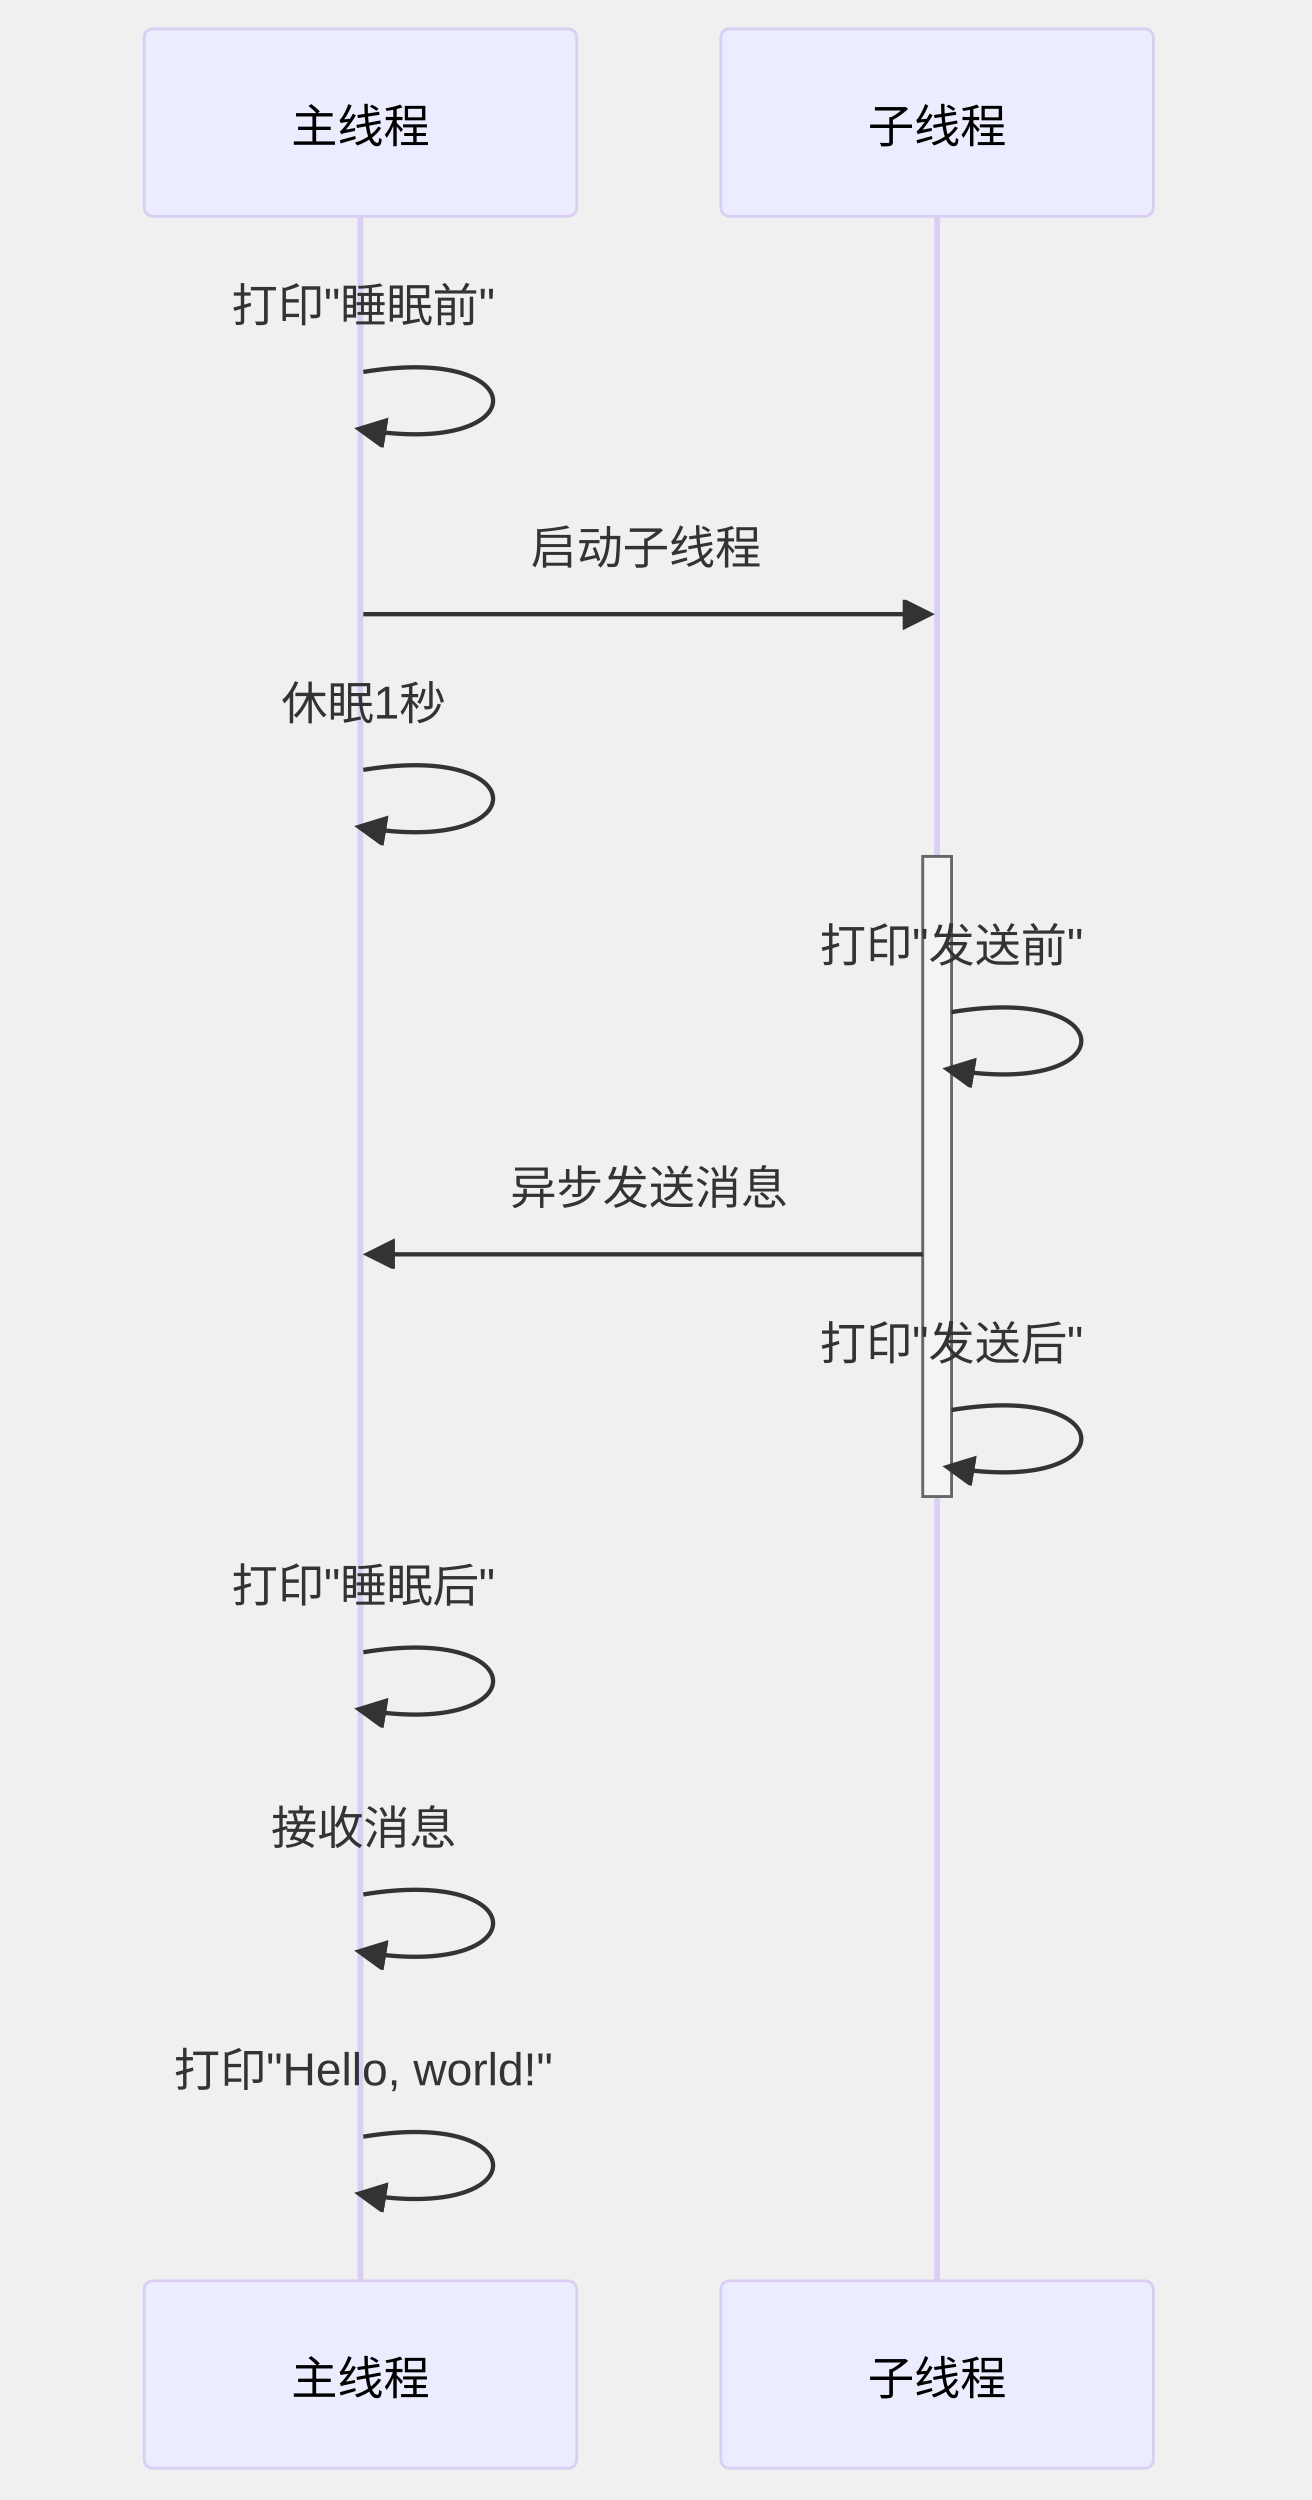
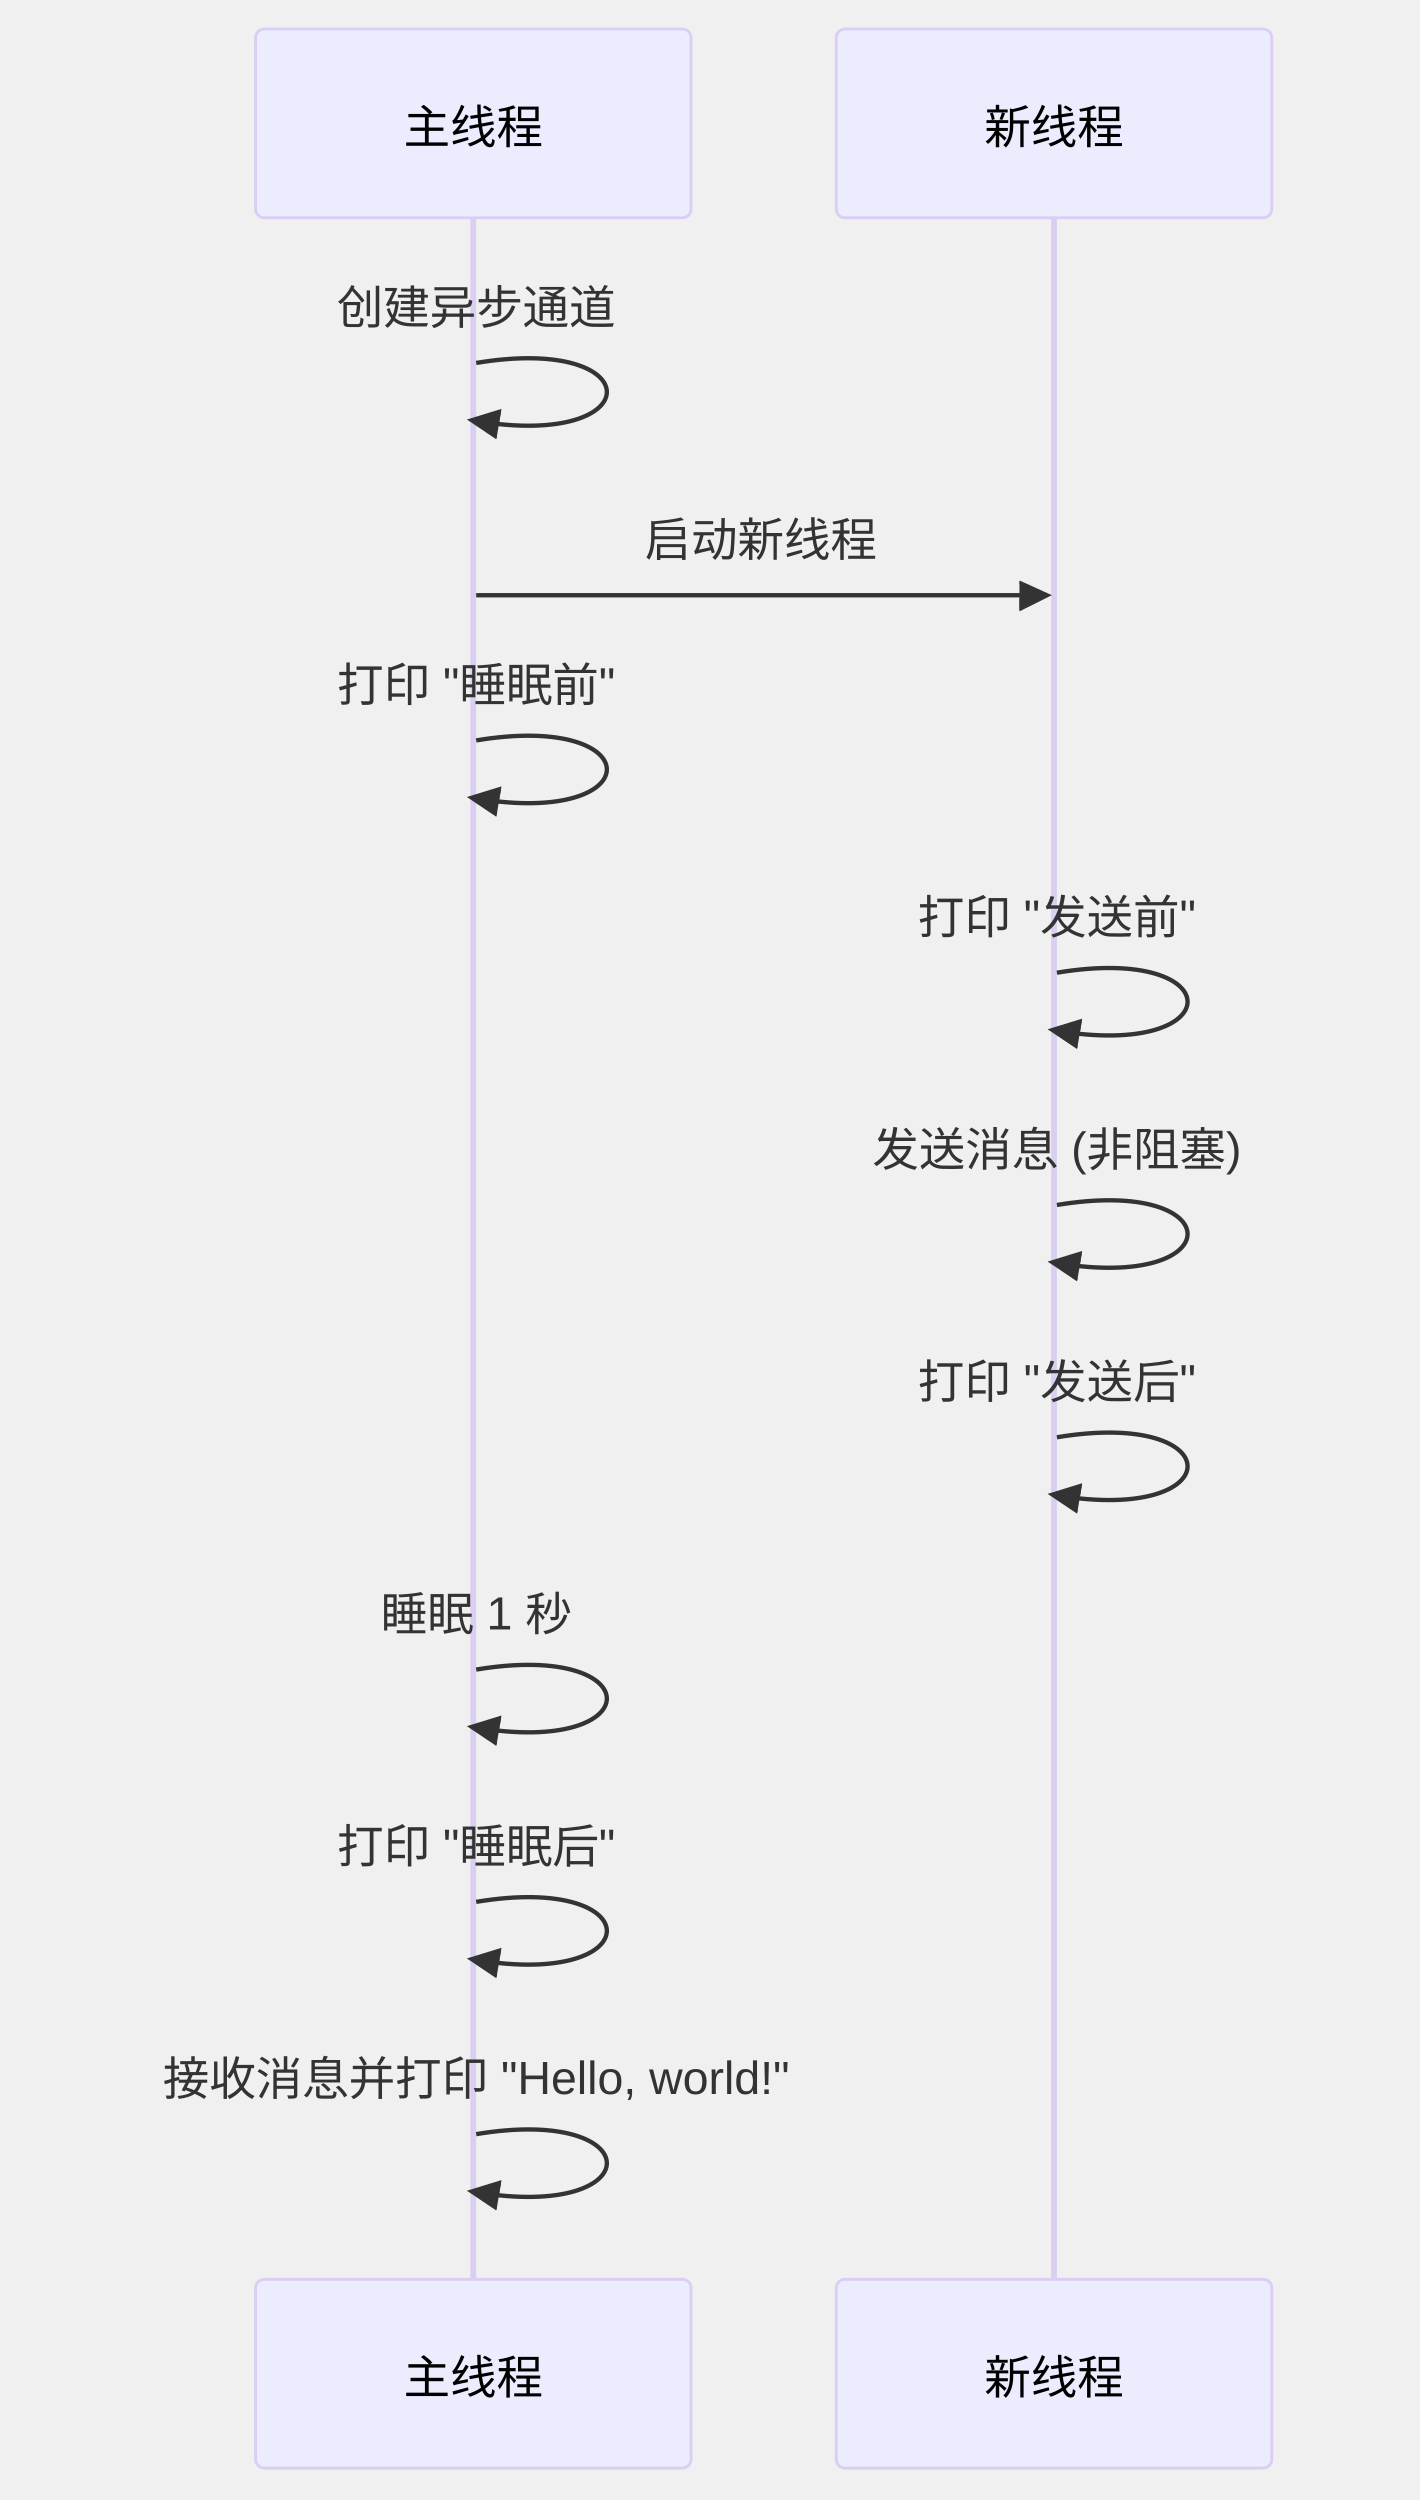
- <svg xmlns="http://www.w3.org/2000/svg" aria-roledescription="sequence" role="graphics-document document" viewBox="-50 -10 455 867" style="max-width: 455px;" width="100%" id="graphDiv">
+ <svg xmlns="http://www.w3.org/2000/svg" aria-roledescription="sequence" role="graphics-document document" viewBox="-88 -10 489 861" style="max-width: 100%;" width="100%" id="graph-26" height="100%">
  <g>
-     <rect class="actor actor-bottom" ry="3" rx="3" name="子线程" height="65" width="150" stroke="#666" fill="#eaeaea" y="781" x="200" />
-     <text style="text-anchor: middle; font-size: 16px; font-weight: 400;" class="actor" alignment-baseline="central" dominant-baseline="central" y="813.5" x="275">
-       <tspan dy="0" x="275">子线程</tspan>
+     <rect class="actor actor-bottom" ry="3" rx="3" name="新线程" height="65" width="150" stroke="#666" fill="#eaeaea" y="775" x="200" />
+     <text style="text-anchor: middle; font-size: 16px; font-weight: 400;" class="actor actor-box" alignment-baseline="central" dominant-baseline="central" y="807.5" x="275">
+       <tspan dy="0" x="275">新线程</tspan>
    </text>
  </g>
  <g>
-     <rect class="actor actor-bottom" ry="3" rx="3" name="主线程" height="65" width="150" stroke="#666" fill="#eaeaea" y="781" x="0" />
-     <text style="text-anchor: middle; font-size: 16px; font-weight: 400;" class="actor" alignment-baseline="central" dominant-baseline="central" y="813.5" x="75">
+     <rect class="actor actor-bottom" ry="3" rx="3" name="主线程" height="65" width="150" stroke="#666" fill="#eaeaea" y="775" x="0" />
+     <text style="text-anchor: middle; font-size: 16px; font-weight: 400;" class="actor actor-box" alignment-baseline="central" dominant-baseline="central" y="807.5" x="75">
      <tspan dy="0" x="75">主线程</tspan>
    </text>
  </g>
  <g>
-     <line stroke="#999" stroke-width="0.5px" class="200" y2="781" x2="275" y1="5" x1="275" id="actor1" />
-     <g id="root-1">
-       <rect class="actor actor-top" ry="3" rx="3" name="子线程" height="65" width="150" stroke="#666" fill="#eaeaea" y="0" x="200" />
-       <text style="text-anchor: middle; font-size: 16px; font-weight: 400;" class="actor" alignment-baseline="central" dominant-baseline="central" y="32.5" x="275">
-         <tspan dy="0" x="275">子线程</tspan>
+     <line name="新线程" stroke="#999" stroke-width="0.5px" class="actor-line 200" y2="775" x2="275" y1="65" x1="275" id="actor5" />
+     <g id="root-5">
+       <rect class="actor actor-top" ry="3" rx="3" name="新线程" height="65" width="150" stroke="#666" fill="#eaeaea" y="0" x="200" />
+       <text style="text-anchor: middle; font-size: 16px; font-weight: 400;" class="actor actor-box" alignment-baseline="central" dominant-baseline="central" y="32.5" x="275">
+         <tspan dy="0" x="275">新线程</tspan>
      </text>
    </g>
  </g>
  <g>
-     <line stroke="#999" stroke-width="0.5px" class="200" y2="781" x2="75" y1="5" x1="75" id="actor0" />
-     <g id="root-0">
+     <line name="主线程" stroke="#999" stroke-width="0.5px" class="actor-line 200" y2="775" x2="75" y1="65" x1="75" id="actor4" />
+     <g id="root-4">
      <rect class="actor actor-top" ry="3" rx="3" name="主线程" height="65" width="150" stroke="#666" fill="#eaeaea" y="0" x="0" />
-       <text style="text-anchor: middle; font-size: 16px; font-weight: 400;" class="actor" alignment-baseline="central" dominant-baseline="central" y="32.5" x="75">
+       <text style="text-anchor: middle; font-size: 16px; font-weight: 400;" class="actor actor-box" alignment-baseline="central" dominant-baseline="central" y="32.5" x="75">
        <tspan dy="0" x="75">主线程</tspan>
      </text>
    </g>
  </g>
-   <style>#graphDiv{font-family:"trebuchet ms",verdana,arial,sans-serif;font-size:16px;fill:#333;}#graphDiv .error-icon{fill:#552222;}#graphDiv .error-text{fill:#552222;stroke:#552222;}#graphDiv .edge-thickness-normal{stroke-width:2px;}#graphDiv .edge-thickness-thick{stroke-width:3.5px;}#graphDiv .edge-pattern-solid{stroke-dasharray:0;}#graphDiv .edge-pattern-dashed{stroke-dasharray:3;}#graphDiv .edge-pattern-dotted{stroke-dasharray:2;}#graphDiv .marker{fill:#333333;stroke:#333333;}#graphDiv .marker.cross{stroke:#333333;}#graphDiv svg{font-family:"trebuchet ms",verdana,arial,sans-serif;font-size:16px;}#graphDiv .actor{stroke:hsl(259.626, 59.777%, 87.902%);fill:#ECECFF;}#graphDiv text.actor&gt;tspan{fill:black;stroke:none;}#graphDiv .actor-line{stroke:grey;}#graphDiv .messageLine0{stroke-width:1.5;stroke-dasharray:none;stroke:#333;}#graphDiv .messageLine1{stroke-width:1.5;stroke-dasharray:2,2;stroke:#333;}#graphDiv #arrowhead path{fill:#333;stroke:#333;}#graphDiv .sequenceNumber{fill:white;}#graphDiv #sequencenumber{fill:#333;}#graphDiv #crosshead path{fill:#333;stroke:#333;}#graphDiv .messageText{fill:#333;stroke:none;}#graphDiv .labelBox{stroke:hsl(259.626, 59.777%, 87.902%);fill:#ECECFF;}#graphDiv .labelText,#graphDiv .labelText&gt;tspan{fill:black;stroke:none;}#graphDiv .loopText,#graphDiv .loopText&gt;tspan{fill:black;stroke:none;}#graphDiv .loopLine{stroke-width:2px;stroke-dasharray:2,2;stroke:hsl(259.626, 59.777%, 87.902%);fill:hsl(259.626, 59.777%, 87.902%);}#graphDiv .note{stroke:#aaaa33;fill:#fff5ad;}#graphDiv .noteText,#graphDiv .noteText&gt;tspan{fill:black;stroke:none;}#graphDiv .activation0{fill:#f4f4f4;stroke:#666;}#graphDiv .activation1{fill:#f4f4f4;stroke:#666;}#graphDiv .activation2{fill:#f4f4f4;stroke:#666;}#graphDiv .actorPopupMenu{position:absolute;}#graphDiv .actorPopupMenuPanel{position:absolute;fill:#ECECFF;box-shadow:0px 8px 16px 0px rgba(0,0,0,0.2);filter:drop-shadow(3px 5px 2px rgb(0 0 0 / 0.4));}#graphDiv .actor-man line{stroke:hsl(259.626, 59.777%, 87.902%);fill:#ECECFF;}#graphDiv .actor-man circle,#graphDiv line{stroke:hsl(259.626, 59.777%, 87.902%);fill:#ECECFF;stroke-width:2px;}#graphDiv :root{--mermaid-font-family:"trebuchet ms",verdana,arial,sans-serif;}</style>
+   <style>#graph-26{font-family:"trebuchet ms",verdana,arial,sans-serif;font-size:16px;fill:#333;}@keyframes edge-animation-frame{from{stroke-dashoffset:0;}}@keyframes dash{to{stroke-dashoffset:0;}}#graph-26 .edge-animation-slow{stroke-dasharray:9,5!important;stroke-dashoffset:900;animation:dash 50s linear infinite;stroke-linecap:round;}#graph-26 .edge-animation-fast{stroke-dasharray:9,5!important;stroke-dashoffset:900;animation:dash 20s linear infinite;stroke-linecap:round;}#graph-26 .error-icon{fill:#552222;}#graph-26 .error-text{fill:#552222;stroke:#552222;}#graph-26 .edge-thickness-normal{stroke-width:1px;}#graph-26 .edge-thickness-thick{stroke-width:3.5px;}#graph-26 .edge-pattern-solid{stroke-dasharray:0;}#graph-26 .edge-thickness-invisible{stroke-width:0;fill:none;}#graph-26 .edge-pattern-dashed{stroke-dasharray:3;}#graph-26 .edge-pattern-dotted{stroke-dasharray:2;}#graph-26 .marker{fill:#333333;stroke:#333333;}#graph-26 .marker.cross{stroke:#333333;}#graph-26 svg{font-family:"trebuchet ms",verdana,arial,sans-serif;font-size:16px;}#graph-26 p{margin:0;}#graph-26 .actor{stroke:hsl(259.626, 59.777%, 87.902%);fill:#ECECFF;}#graph-26 text.actor&gt;tspan{fill:black;stroke:none;}#graph-26 .actor-line{stroke:hsl(259.626, 59.777%, 87.902%);}#graph-26 .messageLine0{stroke-width:1.5;stroke-dasharray:none;stroke:#333;}#graph-26 .messageLine1{stroke-width:1.5;stroke-dasharray:2,2;stroke:#333;}#graph-26 #arrowhead path{fill:#333;stroke:#333;}#graph-26 .sequenceNumber{fill:white;}#graph-26 #sequencenumber{fill:#333;}#graph-26 #crosshead path{fill:#333;stroke:#333;}#graph-26 .messageText{fill:#333;stroke:none;}#graph-26 .labelBox{stroke:hsl(259.626, 59.777%, 87.902%);fill:#ECECFF;}#graph-26 .labelText,#graph-26 .labelText&gt;tspan{fill:black;stroke:none;}#graph-26 .loopText,#graph-26 .loopText&gt;tspan{fill:black;stroke:none;}#graph-26 .loopLine{stroke-width:2px;stroke-dasharray:2,2;stroke:hsl(259.626, 59.777%, 87.902%);fill:hsl(259.626, 59.777%, 87.902%);}#graph-26 .note{stroke:#aaaa33;fill:#fff5ad;}#graph-26 .noteText,#graph-26 .noteText&gt;tspan{fill:black;stroke:none;}#graph-26 .activation0{fill:#f4f4f4;stroke:#666;}#graph-26 .activation1{fill:#f4f4f4;stroke:#666;}#graph-26 .activation2{fill:#f4f4f4;stroke:#666;}#graph-26 .actorPopupMenu{position:absolute;}#graph-26 .actorPopupMenuPanel{position:absolute;fill:#ECECFF;box-shadow:0px 8px 16px 0px rgba(0,0,0,0.2);filter:drop-shadow(3px 5px 2px rgb(0 0 0 / 0.4));}#graph-26 .actor-man line{stroke:hsl(259.626, 59.777%, 87.902%);fill:#ECECFF;}#graph-26 .actor-man circle,#graph-26 line{stroke:hsl(259.626, 59.777%, 87.902%);fill:#ECECFF;stroke-width:2px;}#graph-26 :root{--mermaid-font-family:"trebuchet ms",verdana,arial,sans-serif;}</style>
  <g />
  <defs>
    <symbol height="24" width="24" id="computer">
      <path d="M2 2v13h20v-13h-20zm18 11h-16v-9h16v9zm-10.228 6l.466-1h3.524l.467 1h-4.457zm14.228 3h-24l2-6h2.104l-1.33 4h18.45l-1.297-4h2.073l2 6zm-5-10h-14v-7h14v7z" transform="scale(.5)" />
    </symbol>
  </defs>
  <defs>
    <symbol clip-rule="evenodd" fill-rule="evenodd" id="database">
      <path d="M12.258.001l.256.004.255.005.253.008.251.01.249.012.247.015.246.016.242.019.241.02.239.023.236.024.233.027.231.028.229.031.225.032.223.034.22.036.217.038.214.04.211.041.208.043.205.045.201.046.198.048.194.05.191.051.187.053.183.054.18.056.175.057.172.059.168.06.163.061.16.063.155.064.15.066.074.033.073.033.071.034.07.034.069.035.068.035.067.035.066.035.064.036.064.036.062.036.06.036.06.037.058.037.058.037.055.038.055.038.053.038.052.038.051.039.05.039.048.039.047.039.045.04.044.04.043.04.041.04.04.041.039.041.037.041.036.041.034.041.033.042.032.042.03.042.029.042.027.042.026.043.024.043.023.043.021.043.02.043.018.044.017.043.015.044.013.044.012.044.011.045.009.044.007.045.006.045.004.045.002.045.001.045v17l-.001.045-.002.045-.004.045-.006.045-.007.045-.009.044-.011.045-.012.044-.013.044-.015.044-.017.043-.018.044-.02.043-.021.043-.023.043-.024.043-.026.043-.027.042-.029.042-.03.042-.032.042-.033.042-.034.041-.036.041-.037.041-.039.041-.04.041-.041.04-.043.04-.044.04-.045.04-.047.039-.048.039-.05.039-.051.039-.052.038-.053.038-.055.038-.055.038-.058.037-.058.037-.06.037-.06.036-.062.036-.064.036-.064.036-.066.035-.067.035-.068.035-.069.035-.07.034-.071.034-.073.033-.074.033-.15.066-.155.064-.16.063-.163.061-.168.06-.172.059-.175.057-.18.056-.183.054-.187.053-.191.051-.194.05-.198.048-.201.046-.205.045-.208.043-.211.041-.214.04-.217.038-.22.036-.223.034-.225.032-.229.031-.231.028-.233.027-.236.024-.239.023-.241.02-.242.019-.246.016-.247.015-.249.012-.251.01-.253.008-.255.005-.256.004-.258.001-.258-.001-.256-.004-.255-.005-.253-.008-.251-.01-.249-.012-.247-.015-.245-.016-.243-.019-.241-.02-.238-.023-.236-.024-.234-.027-.231-.028-.228-.031-.226-.032-.223-.034-.22-.036-.217-.038-.214-.04-.211-.041-.208-.043-.204-.045-.201-.046-.198-.048-.195-.05-.19-.051-.187-.053-.184-.054-.179-.056-.176-.057-.172-.059-.167-.06-.164-.061-.159-.063-.155-.064-.151-.066-.074-.033-.072-.033-.072-.034-.07-.034-.069-.035-.068-.035-.067-.035-.066-.035-.064-.036-.063-.036-.062-.036-.061-.036-.06-.037-.058-.037-.057-.037-.056-.038-.055-.038-.053-.038-.052-.038-.051-.039-.049-.039-.049-.039-.046-.039-.046-.04-.044-.04-.043-.04-.041-.04-.04-.041-.039-.041-.037-.041-.036-.041-.034-.041-.033-.042-.032-.042-.03-.042-.029-.042-.027-.042-.026-.043-.024-.043-.023-.043-.021-.043-.02-.043-.018-.044-.017-.043-.015-.044-.013-.044-.012-.044-.011-.045-.009-.044-.007-.045-.006-.045-.004-.045-.002-.045-.001-.045v-17l.001-.045.002-.045.004-.045.006-.045.007-.045.009-.044.011-.045.012-.044.013-.044.015-.044.017-.043.018-.044.02-.043.021-.043.023-.043.024-.043.026-.043.027-.042.029-.042.03-.042.032-.042.033-.042.034-.041.036-.041.037-.041.039-.041.04-.041.041-.04.043-.04.044-.04.046-.04.046-.039.049-.039.049-.039.051-.039.052-.038.053-.038.055-.038.056-.038.057-.037.058-.037.06-.037.061-.036.062-.036.063-.036.064-.036.066-.035.067-.035.068-.035.069-.035.07-.034.072-.034.072-.033.074-.033.151-.066.155-.064.159-.063.164-.061.167-.06.172-.059.176-.057.179-.056.184-.054.187-.053.19-.051.195-.05.198-.048.201-.046.204-.045.208-.043.211-.041.214-.04.217-.038.22-.036.223-.034.226-.032.228-.031.231-.028.234-.027.236-.024.238-.023.241-.02.243-.019.245-.016.247-.015.249-.012.251-.01.253-.008.255-.005.256-.004.258-.001.258.001zm-9.258 20.499v.01l.001.021.003.021.004.022.005.021.006.022.007.022.009.023.01.022.011.023.012.023.013.023.015.023.016.024.017.023.018.024.019.024.021.024.022.025.023.024.024.025.052.049.056.05.061.051.066.051.07.051.075.051.079.052.084.052.088.052.092.052.097.052.102.051.105.052.11.052.114.051.119.051.123.051.127.05.131.05.135.05.139.048.144.049.147.047.152.047.155.047.16.045.163.045.167.043.171.043.176.041.178.041.183.039.187.039.19.037.194.035.197.035.202.033.204.031.209.03.212.029.216.027.219.025.222.024.226.021.23.02.233.018.236.016.24.015.243.012.246.01.249.008.253.005.256.004.259.001.26-.001.257-.004.254-.005.25-.008.247-.011.244-.012.241-.014.237-.016.233-.018.231-.021.226-.021.224-.024.22-.026.216-.027.212-.028.21-.031.205-.031.202-.034.198-.034.194-.036.191-.037.187-.039.183-.04.179-.04.175-.042.172-.043.168-.044.163-.045.16-.046.155-.046.152-.047.148-.048.143-.049.139-.049.136-.05.131-.05.126-.05.123-.051.118-.052.114-.051.11-.052.106-.052.101-.052.096-.052.092-.052.088-.053.083-.051.079-.052.074-.052.07-.051.065-.051.06-.051.056-.05.051-.05.023-.024.023-.025.021-.024.02-.024.019-.024.018-.024.017-.024.015-.023.014-.024.013-.023.012-.023.01-.023.01-.022.008-.022.006-.022.006-.022.004-.022.004-.021.001-.021.001-.021v-4.127l-.077.055-.08.053-.083.054-.085.053-.087.052-.09.052-.093.051-.095.05-.097.05-.1.049-.102.049-.105.048-.106.047-.109.047-.111.046-.114.045-.115.045-.118.044-.12.043-.122.042-.124.042-.126.041-.128.04-.13.04-.132.038-.134.038-.135.037-.138.037-.139.035-.142.035-.143.034-.144.033-.147.032-.148.031-.15.03-.151.03-.153.029-.154.027-.156.027-.158.026-.159.025-.161.024-.162.023-.163.022-.165.021-.166.02-.167.019-.169.018-.169.017-.171.016-.173.015-.173.014-.175.013-.175.012-.177.011-.178.01-.179.008-.179.008-.181.006-.182.005-.182.004-.184.003-.184.002h-.37l-.184-.002-.184-.003-.182-.004-.182-.005-.181-.006-.179-.008-.179-.008-.178-.01-.176-.011-.176-.012-.175-.013-.173-.014-.172-.015-.171-.016-.17-.017-.169-.018-.167-.019-.166-.02-.165-.021-.163-.022-.162-.023-.161-.024-.159-.025-.157-.026-.156-.027-.155-.027-.153-.029-.151-.03-.15-.03-.148-.031-.146-.032-.145-.033-.143-.034-.141-.035-.14-.035-.137-.037-.136-.037-.134-.038-.132-.038-.13-.04-.128-.04-.126-.041-.124-.042-.122-.042-.12-.044-.117-.043-.116-.045-.113-.045-.112-.046-.109-.047-.106-.047-.105-.048-.102-.049-.1-.049-.097-.05-.095-.05-.093-.052-.09-.051-.087-.052-.085-.053-.083-.054-.08-.054-.077-.054v4.127zm0-5.654v.011l.001.021.003.021.004.021.005.022.006.022.007.022.009.022.01.022.011.023.012.023.013.023.015.024.016.023.017.024.018.024.019.024.021.024.022.024.023.025.024.024.052.05.056.05.061.05.066.051.07.051.075.052.079.051.084.052.088.052.092.052.097.052.102.052.105.052.11.051.114.051.119.052.123.05.127.051.131.05.135.049.139.049.144.048.147.048.152.047.155.046.16.045.163.045.167.044.171.042.176.042.178.04.183.04.187.038.19.037.194.036.197.034.202.033.204.032.209.03.212.028.216.027.219.025.222.024.226.022.23.02.233.018.236.016.24.014.243.012.246.01.249.008.253.006.256.003.259.001.26-.001.257-.003.254-.006.25-.008.247-.01.244-.012.241-.015.237-.016.233-.018.231-.02.226-.022.224-.024.22-.025.216-.027.212-.029.21-.03.205-.032.202-.033.198-.035.194-.036.191-.037.187-.039.183-.039.179-.041.175-.042.172-.043.168-.044.163-.045.16-.045.155-.047.152-.047.148-.048.143-.048.139-.05.136-.049.131-.05.126-.051.123-.051.118-.051.114-.052.11-.052.106-.052.101-.052.096-.052.092-.052.088-.052.083-.052.079-.052.074-.051.07-.052.065-.051.06-.05.056-.051.051-.049.023-.025.023-.024.021-.025.02-.024.019-.024.018-.024.017-.024.015-.023.014-.023.013-.024.012-.022.01-.023.01-.023.008-.022.006-.022.006-.022.004-.021.004-.022.001-.021.001-.021v-4.139l-.077.054-.08.054-.083.054-.085.052-.087.053-.09.051-.093.051-.095.051-.097.05-.1.049-.102.049-.105.048-.106.047-.109.047-.111.046-.114.045-.115.044-.118.044-.12.044-.122.042-.124.042-.126.041-.128.04-.13.039-.132.039-.134.038-.135.037-.138.036-.139.036-.142.035-.143.033-.144.033-.147.033-.148.031-.15.03-.151.03-.153.028-.154.028-.156.027-.158.026-.159.025-.161.024-.162.023-.163.022-.165.021-.166.02-.167.019-.169.018-.169.017-.171.016-.173.015-.173.014-.175.013-.175.012-.177.011-.178.009-.179.009-.179.007-.181.007-.182.005-.182.004-.184.003-.184.002h-.37l-.184-.002-.184-.003-.182-.004-.182-.005-.181-.007-.179-.007-.179-.009-.178-.009-.176-.011-.176-.012-.175-.013-.173-.014-.172-.015-.171-.016-.17-.017-.169-.018-.167-.019-.166-.02-.165-.021-.163-.022-.162-.023-.161-.024-.159-.025-.157-.026-.156-.027-.155-.028-.153-.028-.151-.03-.15-.03-.148-.031-.146-.033-.145-.033-.143-.033-.141-.035-.14-.036-.137-.036-.136-.037-.134-.038-.132-.039-.13-.039-.128-.04-.126-.041-.124-.042-.122-.043-.12-.043-.117-.044-.116-.044-.113-.046-.112-.046-.109-.046-.106-.047-.105-.048-.102-.049-.1-.049-.097-.05-.095-.051-.093-.051-.09-.051-.087-.053-.085-.052-.083-.054-.08-.054-.077-.054v4.139zm0-5.666v.011l.001.02.003.022.004.021.005.022.006.021.007.022.009.023.01.022.011.023.012.023.013.023.015.023.016.024.017.024.018.023.019.024.021.025.022.024.023.024.024.025.052.05.056.05.061.05.066.051.07.051.075.052.079.051.084.052.088.052.092.052.097.052.102.052.105.051.11.052.114.051.119.051.123.051.127.05.131.05.135.05.139.049.144.048.147.048.152.047.155.046.16.045.163.045.167.043.171.043.176.042.178.04.183.04.187.038.19.037.194.036.197.034.202.033.204.032.209.03.212.028.216.027.219.025.222.024.226.021.23.02.233.018.236.017.24.014.243.012.246.01.249.008.253.006.256.003.259.001.26-.001.257-.003.254-.006.25-.008.247-.01.244-.013.241-.014.237-.016.233-.018.231-.02.226-.022.224-.024.22-.025.216-.027.212-.029.21-.03.205-.032.202-.033.198-.035.194-.036.191-.037.187-.039.183-.039.179-.041.175-.042.172-.043.168-.044.163-.045.16-.045.155-.047.152-.047.148-.048.143-.049.139-.049.136-.049.131-.051.126-.05.123-.051.118-.052.114-.051.11-.052.106-.052.101-.052.096-.052.092-.052.088-.052.083-.052.079-.052.074-.052.07-.051.065-.051.06-.051.056-.05.051-.049.023-.025.023-.025.021-.024.02-.024.019-.024.018-.024.017-.024.015-.023.014-.024.013-.023.012-.023.01-.022.01-.023.008-.022.006-.022.006-.022.004-.022.004-.021.001-.021.001-.021v-4.153l-.077.054-.08.054-.083.053-.085.053-.087.053-.09.051-.093.051-.095.051-.097.05-.1.049-.102.048-.105.048-.106.048-.109.046-.111.046-.114.046-.115.044-.118.044-.12.043-.122.043-.124.042-.126.041-.128.04-.13.039-.132.039-.134.038-.135.037-.138.036-.139.036-.142.034-.143.034-.144.033-.147.032-.148.032-.15.03-.151.03-.153.028-.154.028-.156.027-.158.026-.159.024-.161.024-.162.023-.163.023-.165.021-.166.02-.167.019-.169.018-.169.017-.171.016-.173.015-.173.014-.175.013-.175.012-.177.01-.178.01-.179.009-.179.007-.181.006-.182.006-.182.004-.184.003-.184.001-.185.001-.185-.001-.184-.001-.184-.003-.182-.004-.182-.006-.181-.006-.179-.007-.179-.009-.178-.01-.176-.01-.176-.012-.175-.013-.173-.014-.172-.015-.171-.016-.17-.017-.169-.018-.167-.019-.166-.02-.165-.021-.163-.023-.162-.023-.161-.024-.159-.024-.157-.026-.156-.027-.155-.028-.153-.028-.151-.03-.15-.03-.148-.032-.146-.032-.145-.033-.143-.034-.141-.034-.14-.036-.137-.036-.136-.037-.134-.038-.132-.039-.13-.039-.128-.041-.126-.041-.124-.041-.122-.043-.12-.043-.117-.044-.116-.044-.113-.046-.112-.046-.109-.046-.106-.048-.105-.048-.102-.048-.1-.05-.097-.049-.095-.051-.093-.051-.09-.052-.087-.052-.085-.053-.083-.053-.08-.054-.077-.054v4.153zm8.74-8.179l-.257.004-.254.005-.25.008-.247.011-.244.012-.241.014-.237.016-.233.018-.231.021-.226.022-.224.023-.22.026-.216.027-.212.028-.21.031-.205.032-.202.033-.198.034-.194.036-.191.038-.187.038-.183.04-.179.041-.175.042-.172.043-.168.043-.163.045-.16.046-.155.046-.152.048-.148.048-.143.048-.139.049-.136.05-.131.05-.126.051-.123.051-.118.051-.114.052-.11.052-.106.052-.101.052-.096.052-.092.052-.088.052-.083.052-.079.052-.074.051-.07.052-.065.051-.06.05-.056.05-.051.05-.023.025-.023.024-.021.024-.02.025-.019.024-.018.024-.017.023-.015.024-.014.023-.013.023-.012.023-.01.023-.01.022-.008.022-.006.023-.006.021-.004.022-.004.021-.001.021-.001.021.001.021.001.021.004.021.004.022.006.021.006.023.008.022.01.022.01.023.012.023.013.023.014.023.015.024.017.023.018.024.019.024.02.025.021.024.023.024.023.025.051.05.056.05.06.05.065.051.07.052.074.051.079.052.083.052.088.052.092.052.096.052.101.052.106.052.11.052.114.052.118.051.123.051.126.051.131.05.136.05.139.049.143.048.148.048.152.048.155.046.16.046.163.045.168.043.172.043.175.042.179.041.183.04.187.038.191.038.194.036.198.034.202.033.205.032.21.031.212.028.216.027.22.026.224.023.226.022.231.021.233.018.237.016.241.014.244.012.247.011.25.008.254.005.257.004.26.001.26-.001.257-.004.254-.005.25-.008.247-.011.244-.012.241-.014.237-.016.233-.018.231-.021.226-.022.224-.023.22-.026.216-.027.212-.028.21-.031.205-.032.202-.033.198-.034.194-.036.191-.038.187-.038.183-.04.179-.041.175-.042.172-.043.168-.043.163-.045.16-.046.155-.046.152-.048.148-.048.143-.048.139-.049.136-.05.131-.05.126-.051.123-.051.118-.051.114-.052.11-.052.106-.052.101-.052.096-.052.092-.052.088-.052.083-.052.079-.052.074-.051.07-.052.065-.051.06-.05.056-.05.051-.05.023-.025.023-.024.021-.024.02-.025.019-.024.018-.024.017-.023.015-.024.014-.023.013-.023.012-.023.01-.023.01-.022.008-.022.006-.023.006-.021.004-.022.004-.021.001-.021.001-.021-.001-.021-.001-.021-.004-.021-.004-.022-.006-.021-.006-.023-.008-.022-.01-.022-.01-.023-.012-.023-.013-.023-.014-.023-.015-.024-.017-.023-.018-.024-.019-.024-.02-.025-.021-.024-.023-.024-.023-.025-.051-.05-.056-.05-.06-.05-.065-.051-.07-.052-.074-.051-.079-.052-.083-.052-.088-.052-.092-.052-.096-.052-.101-.052-.106-.052-.11-.052-.114-.052-.118-.051-.123-.051-.126-.051-.131-.05-.136-.05-.139-.049-.143-.048-.148-.048-.152-.048-.155-.046-.16-.046-.163-.045-.168-.043-.172-.043-.175-.042-.179-.041-.183-.04-.187-.038-.191-.038-.194-.036-.198-.034-.202-.033-.205-.032-.21-.031-.212-.028-.216-.027-.22-.026-.224-.023-.226-.022-.231-.021-.233-.018-.237-.016-.241-.014-.244-.012-.247-.011-.25-.008-.254-.005-.257-.004-.26-.001-.26.001z" transform="scale(.5)" />
    </symbol>
  </defs>
  <defs>
    <symbol height="24" width="24" id="clock">
      <path d="M12 2c5.514 0 10 4.486 10 10s-4.486 10-10 10-10-4.486-10-10 4.486-10 10-10zm0-2c-6.627 0-12 5.373-12 12s5.373 12 12 12 12-5.373 12-12-5.373-12-12-12zm5.848 12.459c.202.038.202.333.001.372-1.907.361-6.045 1.111-6.547 1.111-.719 0-1.301-.582-1.301-1.301 0-.512.77-5.447 1.125-7.445.034-.192.312-.181.343.014l.985 6.238 5.394 1.011z" transform="scale(.5)" />
    </symbol>
  </defs>
  <defs>
-     <marker orient="auto" markerHeight="12" markerWidth="12" markerUnits="userSpaceOnUse" refY="5" refX="7.9" id="arrowhead">
-       <path d="M 0 0 L 10 5 L 0 10 z" />
+     <marker orient="auto-start-reverse" markerHeight="12" markerWidth="12" markerUnits="userSpaceOnUse" refY="5" refX="7.9" id="arrowhead">
+       <path d="M -1 0 L 10 5 L 0 10 z" />
    </marker>
  </defs>
  <defs>
    <marker refY="4.5" refX="4" orient="auto" markerHeight="8" markerWidth="15" id="crosshead">
      <path style="stroke-dasharray: 0, 0;" d="M 1,2 L 6,7 M 6,2 L 1,7" stroke-width="1pt" stroke="#000000" fill="none" />
    </marker>
  </defs>
  <defs>
    <marker orient="auto" markerHeight="28" markerWidth="20" refY="7" refX="15.5" id="filled-head">
      <path d="M 18,7 L9,13 L14,7 L9,1 Z" />
    </marker>
  </defs>
  <defs>
    <marker orient="auto" markerHeight="40" markerWidth="60" refY="15" refX="15" id="sequencenumber">
      <circle r="6" cy="15" cx="15" />
    </marker>
  </defs>
-   <g>
-     <rect class="activation0" ry="0" rx="0" height="222" width="10" stroke="#666" fill="#EDF2AE" y="287" x="270" />
-   </g>
-   <text style="font-size: 16px; font-weight: 400;" dy="1em" class="messageText" alignment-baseline="middle" dominant-baseline="middle" text-anchor="middle" y="80" x="76">打印"睡眠前"</text>
-   <path style="fill: none;" marker-end="url(#arrowhead)" stroke="none" stroke-width="2" class="messageLine0" d="M 76,119 C 136,109 136,149 76,139" />
-   <text style="font-size: 16px; font-weight: 400;" dy="1em" class="messageText" alignment-baseline="middle" dominant-baseline="middle" text-anchor="middle" y="164" x="174">启动子线程</text>
-   <line style="fill: none;" marker-end="url(#arrowhead)" stroke="none" stroke-width="2" class="messageLine0" y2="203" x2="271" y1="203" x1="76" />
-   <text style="font-size: 16px; font-weight: 400;" dy="1em" class="messageText" alignment-baseline="middle" dominant-baseline="middle" text-anchor="middle" y="218" x="76">休眠1秒</text>
-   <path style="fill: none;" marker-end="url(#arrowhead)" stroke="none" stroke-width="2" class="messageLine0" d="M 76,257 C 136,247 136,287 76,277" />
-   <text style="font-size: 16px; font-weight: 400;" dy="1em" class="messageText" alignment-baseline="middle" dominant-baseline="middle" text-anchor="middle" y="302" x="280">打印"发送前"</text>
-   <path style="fill: none;" marker-end="url(#arrowhead)" stroke="none" stroke-width="2" class="messageLine0" d="M 280,341 C 340,331 340,371 280,361" />
-   <text style="font-size: 16px; font-weight: 400;" dy="1em" class="messageText" alignment-baseline="middle" dominant-baseline="middle" text-anchor="middle" y="386" x="175">异步发送消息</text>
-   <line style="fill: none;" marker-end="url(#arrowhead)" stroke="none" stroke-width="2" class="messageLine0" y2="425" x2="79" y1="425" x1="270" />
-   <text style="font-size: 16px; font-weight: 400;" dy="1em" class="messageText" alignment-baseline="middle" dominant-baseline="middle" text-anchor="middle" y="440" x="280">打印"发送后"</text>
-   <path style="fill: none;" marker-end="url(#arrowhead)" stroke="none" stroke-width="2" class="messageLine0" d="M 280,479 C 340,469 340,509 280,499" />
-   <text style="font-size: 16px; font-weight: 400;" dy="1em" class="messageText" alignment-baseline="middle" dominant-baseline="middle" text-anchor="middle" y="524" x="76">打印"睡眠后"</text>
-   <path style="fill: none;" marker-end="url(#arrowhead)" stroke="none" stroke-width="2" class="messageLine0" d="M 76,563 C 136,553 136,593 76,583" />
-   <text style="font-size: 16px; font-weight: 400;" dy="1em" class="messageText" alignment-baseline="middle" dominant-baseline="middle" text-anchor="middle" y="608" x="76">接收消息</text>
-   <path style="fill: none;" marker-end="url(#arrowhead)" stroke="none" stroke-width="2" class="messageLine0" d="M 76,647 C 136,637 136,677 76,667" />
-   <text style="font-size: 16px; font-weight: 400;" dy="1em" class="messageText" alignment-baseline="middle" dominant-baseline="middle" text-anchor="middle" y="692" x="76">打印"Hello, world!"</text>
-   <path style="fill: none;" marker-end="url(#arrowhead)" stroke="none" stroke-width="2" class="messageLine0" d="M 76,731 C 136,721 136,761 76,751" />
+   <text style="font-size: 16px; font-weight: 400;" dy="1em" class="messageText" alignment-baseline="middle" dominant-baseline="middle" text-anchor="middle" y="80" x="76">创建异步通道</text>
+   <path style="fill: none;" marker-end="url(#arrowhead)" stroke="none" stroke-width="2" class="messageLine0" d="M 76,115 C 136,105 136,145 76,135" />
+   <text style="font-size: 16px; font-weight: 400;" dy="1em" class="messageText" alignment-baseline="middle" dominant-baseline="middle" text-anchor="middle" y="160" x="174">启动新线程</text>
+   <line style="fill: none;" marker-end="url(#arrowhead)" stroke="none" stroke-width="2" class="messageLine0" y2="195" x2="271" y1="195" x1="76" />
+   <text style="font-size: 16px; font-weight: 400;" dy="1em" class="messageText" alignment-baseline="middle" dominant-baseline="middle" text-anchor="middle" y="210" x="76">打印 "睡眠前"</text>
+   <path style="fill: none;" marker-end="url(#arrowhead)" stroke="none" stroke-width="2" class="messageLine0" d="M 76,245 C 136,235 136,275 76,265" />
+   <text style="font-size: 16px; font-weight: 400;" dy="1em" class="messageText" alignment-baseline="middle" dominant-baseline="middle" text-anchor="middle" y="290" x="276">打印 "发送前"</text>
+   <path style="fill: none;" marker-end="url(#arrowhead)" stroke="none" stroke-width="2" class="messageLine0" d="M 276,325 C 336,315 336,355 276,345" />
+   <text style="font-size: 16px; font-weight: 400;" dy="1em" class="messageText" alignment-baseline="middle" dominant-baseline="middle" text-anchor="middle" y="370" x="276">发送消息 (非阻塞)</text>
+   <path style="fill: none;" marker-end="url(#arrowhead)" stroke="none" stroke-width="2" class="messageLine0" d="M 276,405 C 336,395 336,435 276,425" />
+   <text style="font-size: 16px; font-weight: 400;" dy="1em" class="messageText" alignment-baseline="middle" dominant-baseline="middle" text-anchor="middle" y="450" x="276">打印 "发送后"</text>
+   <path style="fill: none;" marker-end="url(#arrowhead)" stroke="none" stroke-width="2" class="messageLine0" d="M 276,485 C 336,475 336,515 276,505" />
+   <text style="font-size: 16px; font-weight: 400;" dy="1em" class="messageText" alignment-baseline="middle" dominant-baseline="middle" text-anchor="middle" y="530" x="76">睡眠 1 秒</text>
+   <path style="fill: none;" marker-end="url(#arrowhead)" stroke="none" stroke-width="2" class="messageLine0" d="M 76,565 C 136,555 136,595 76,585" />
+   <text style="font-size: 16px; font-weight: 400;" dy="1em" class="messageText" alignment-baseline="middle" dominant-baseline="middle" text-anchor="middle" y="610" x="76">打印 "睡眠后"</text>
+   <path style="fill: none;" marker-end="url(#arrowhead)" stroke="none" stroke-width="2" class="messageLine0" d="M 76,645 C 136,635 136,675 76,665" />
+   <text style="font-size: 16px; font-weight: 400;" dy="1em" class="messageText" alignment-baseline="middle" dominant-baseline="middle" text-anchor="middle" y="690" x="76">接收消息并打印 "Hello, world!"</text>
+   <path style="fill: none;" marker-end="url(#arrowhead)" stroke="none" stroke-width="2" class="messageLine0" d="M 76,725 C 136,715 136,755 76,745" />
</svg>
